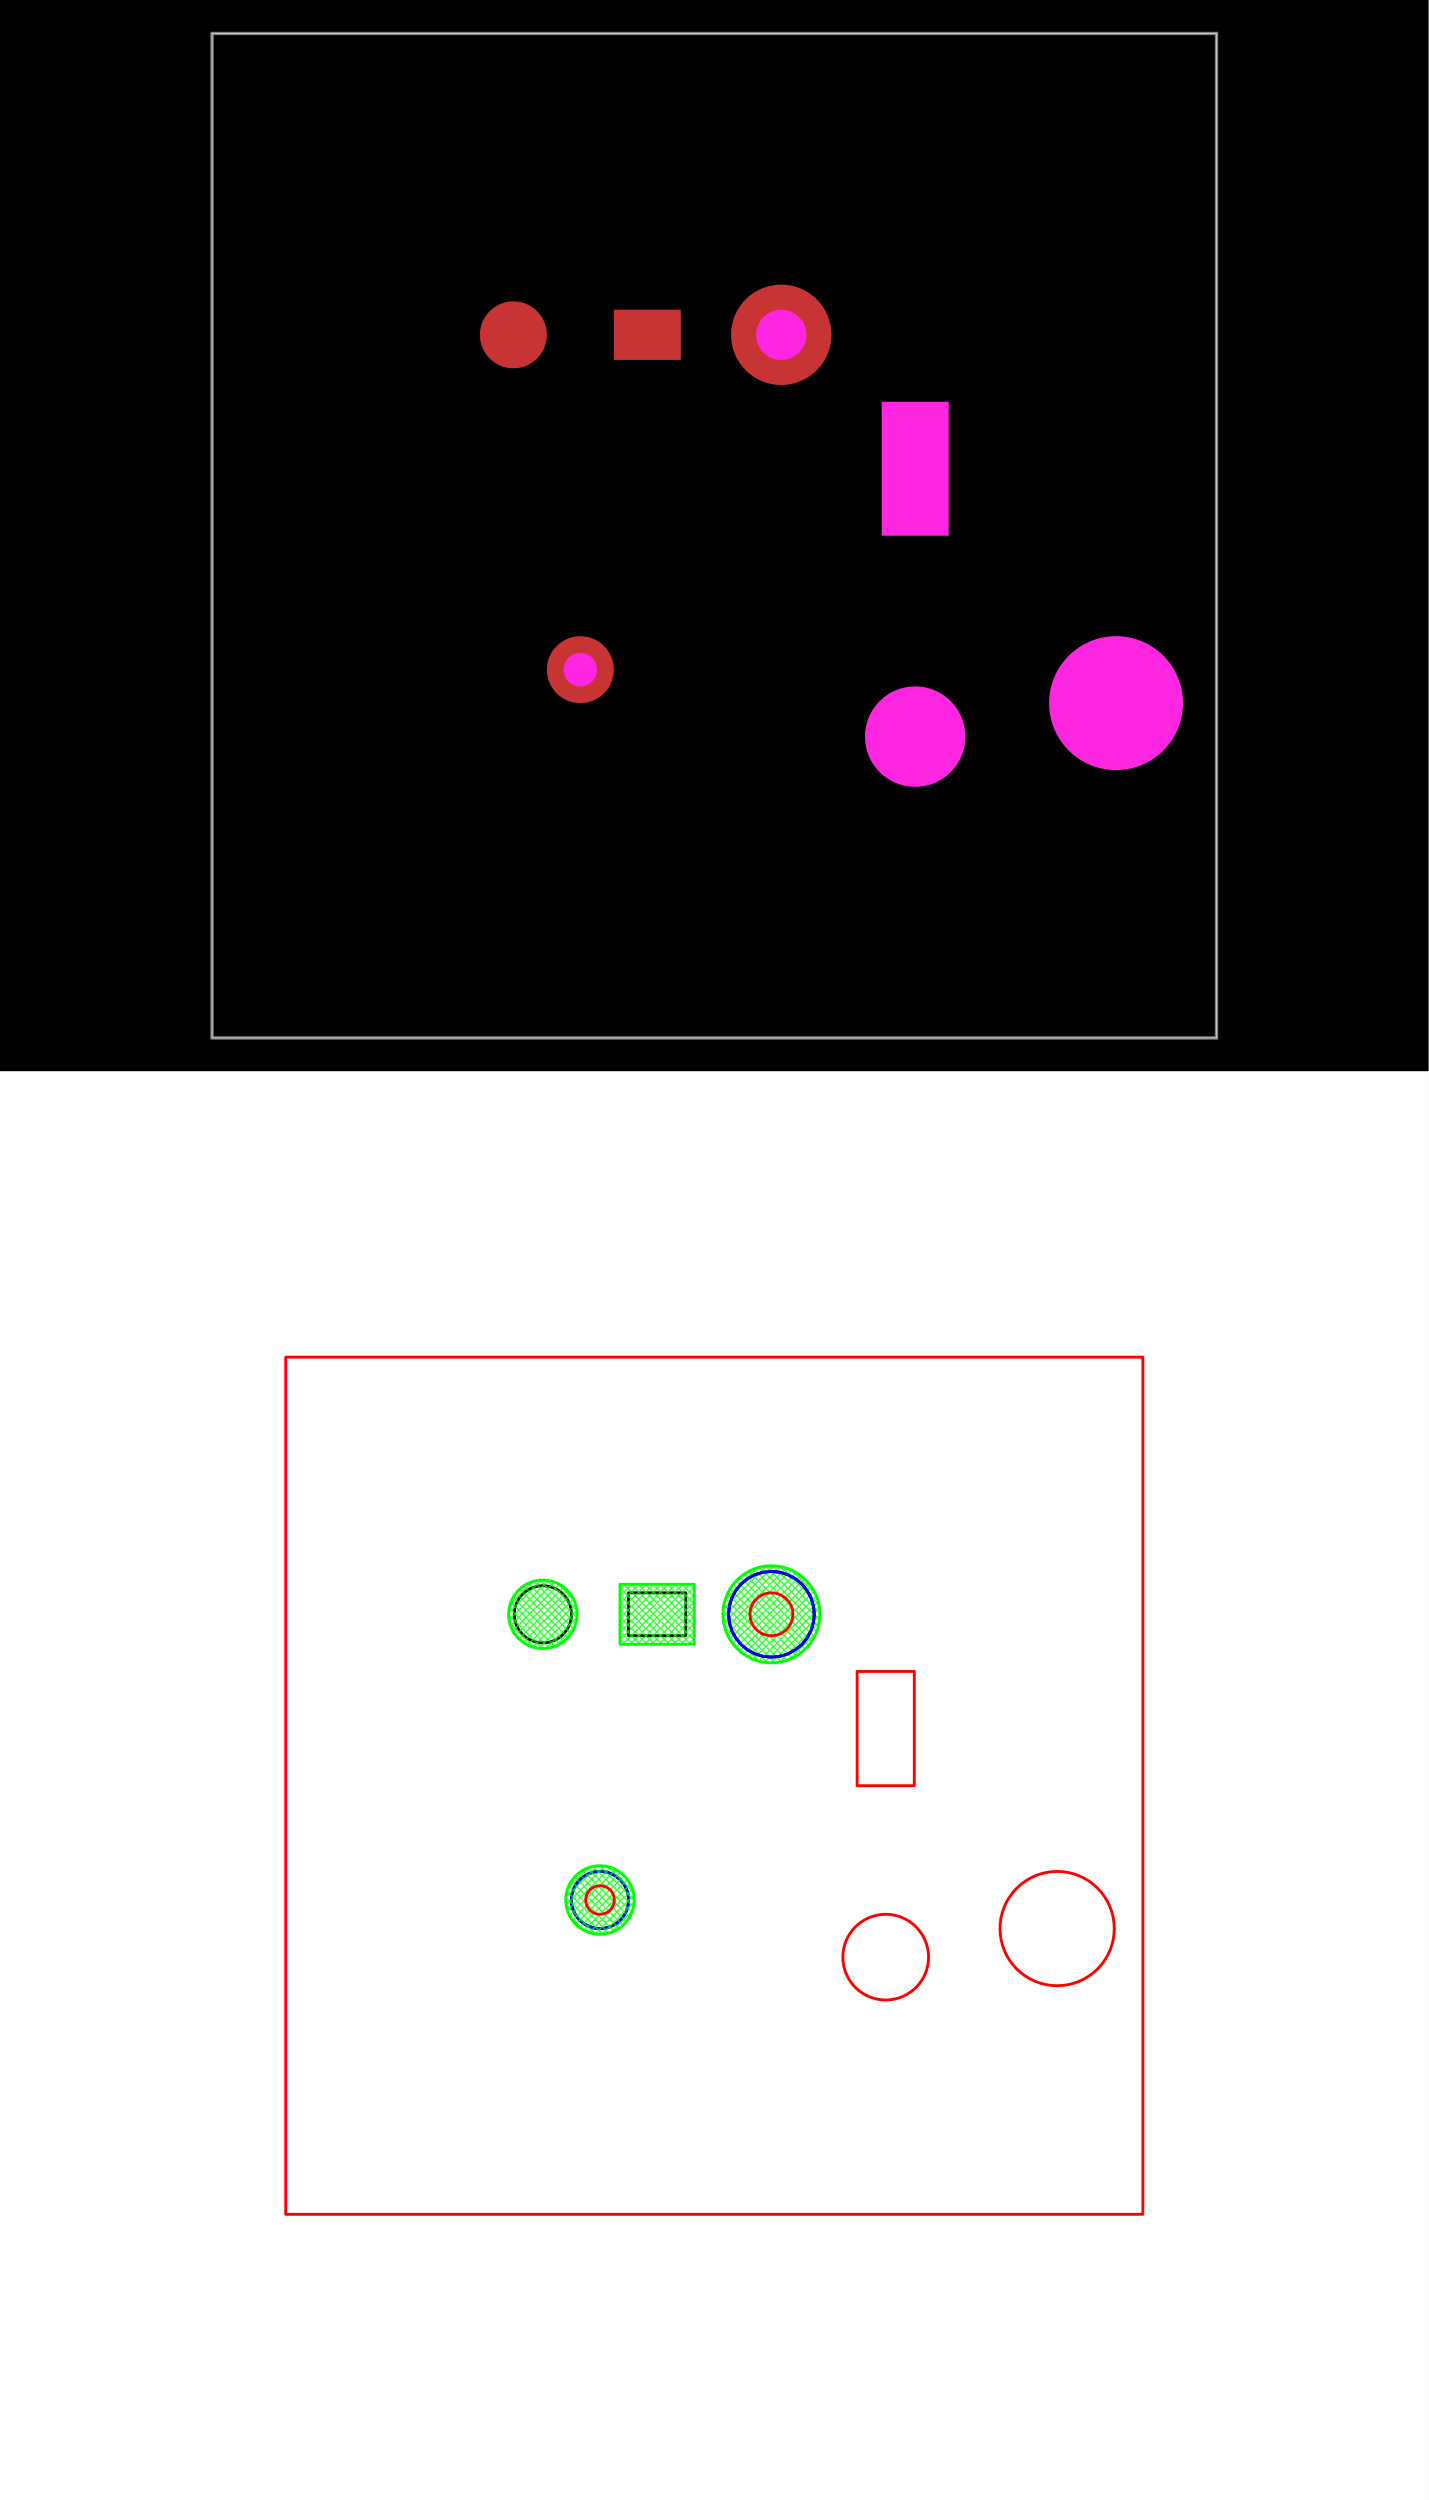
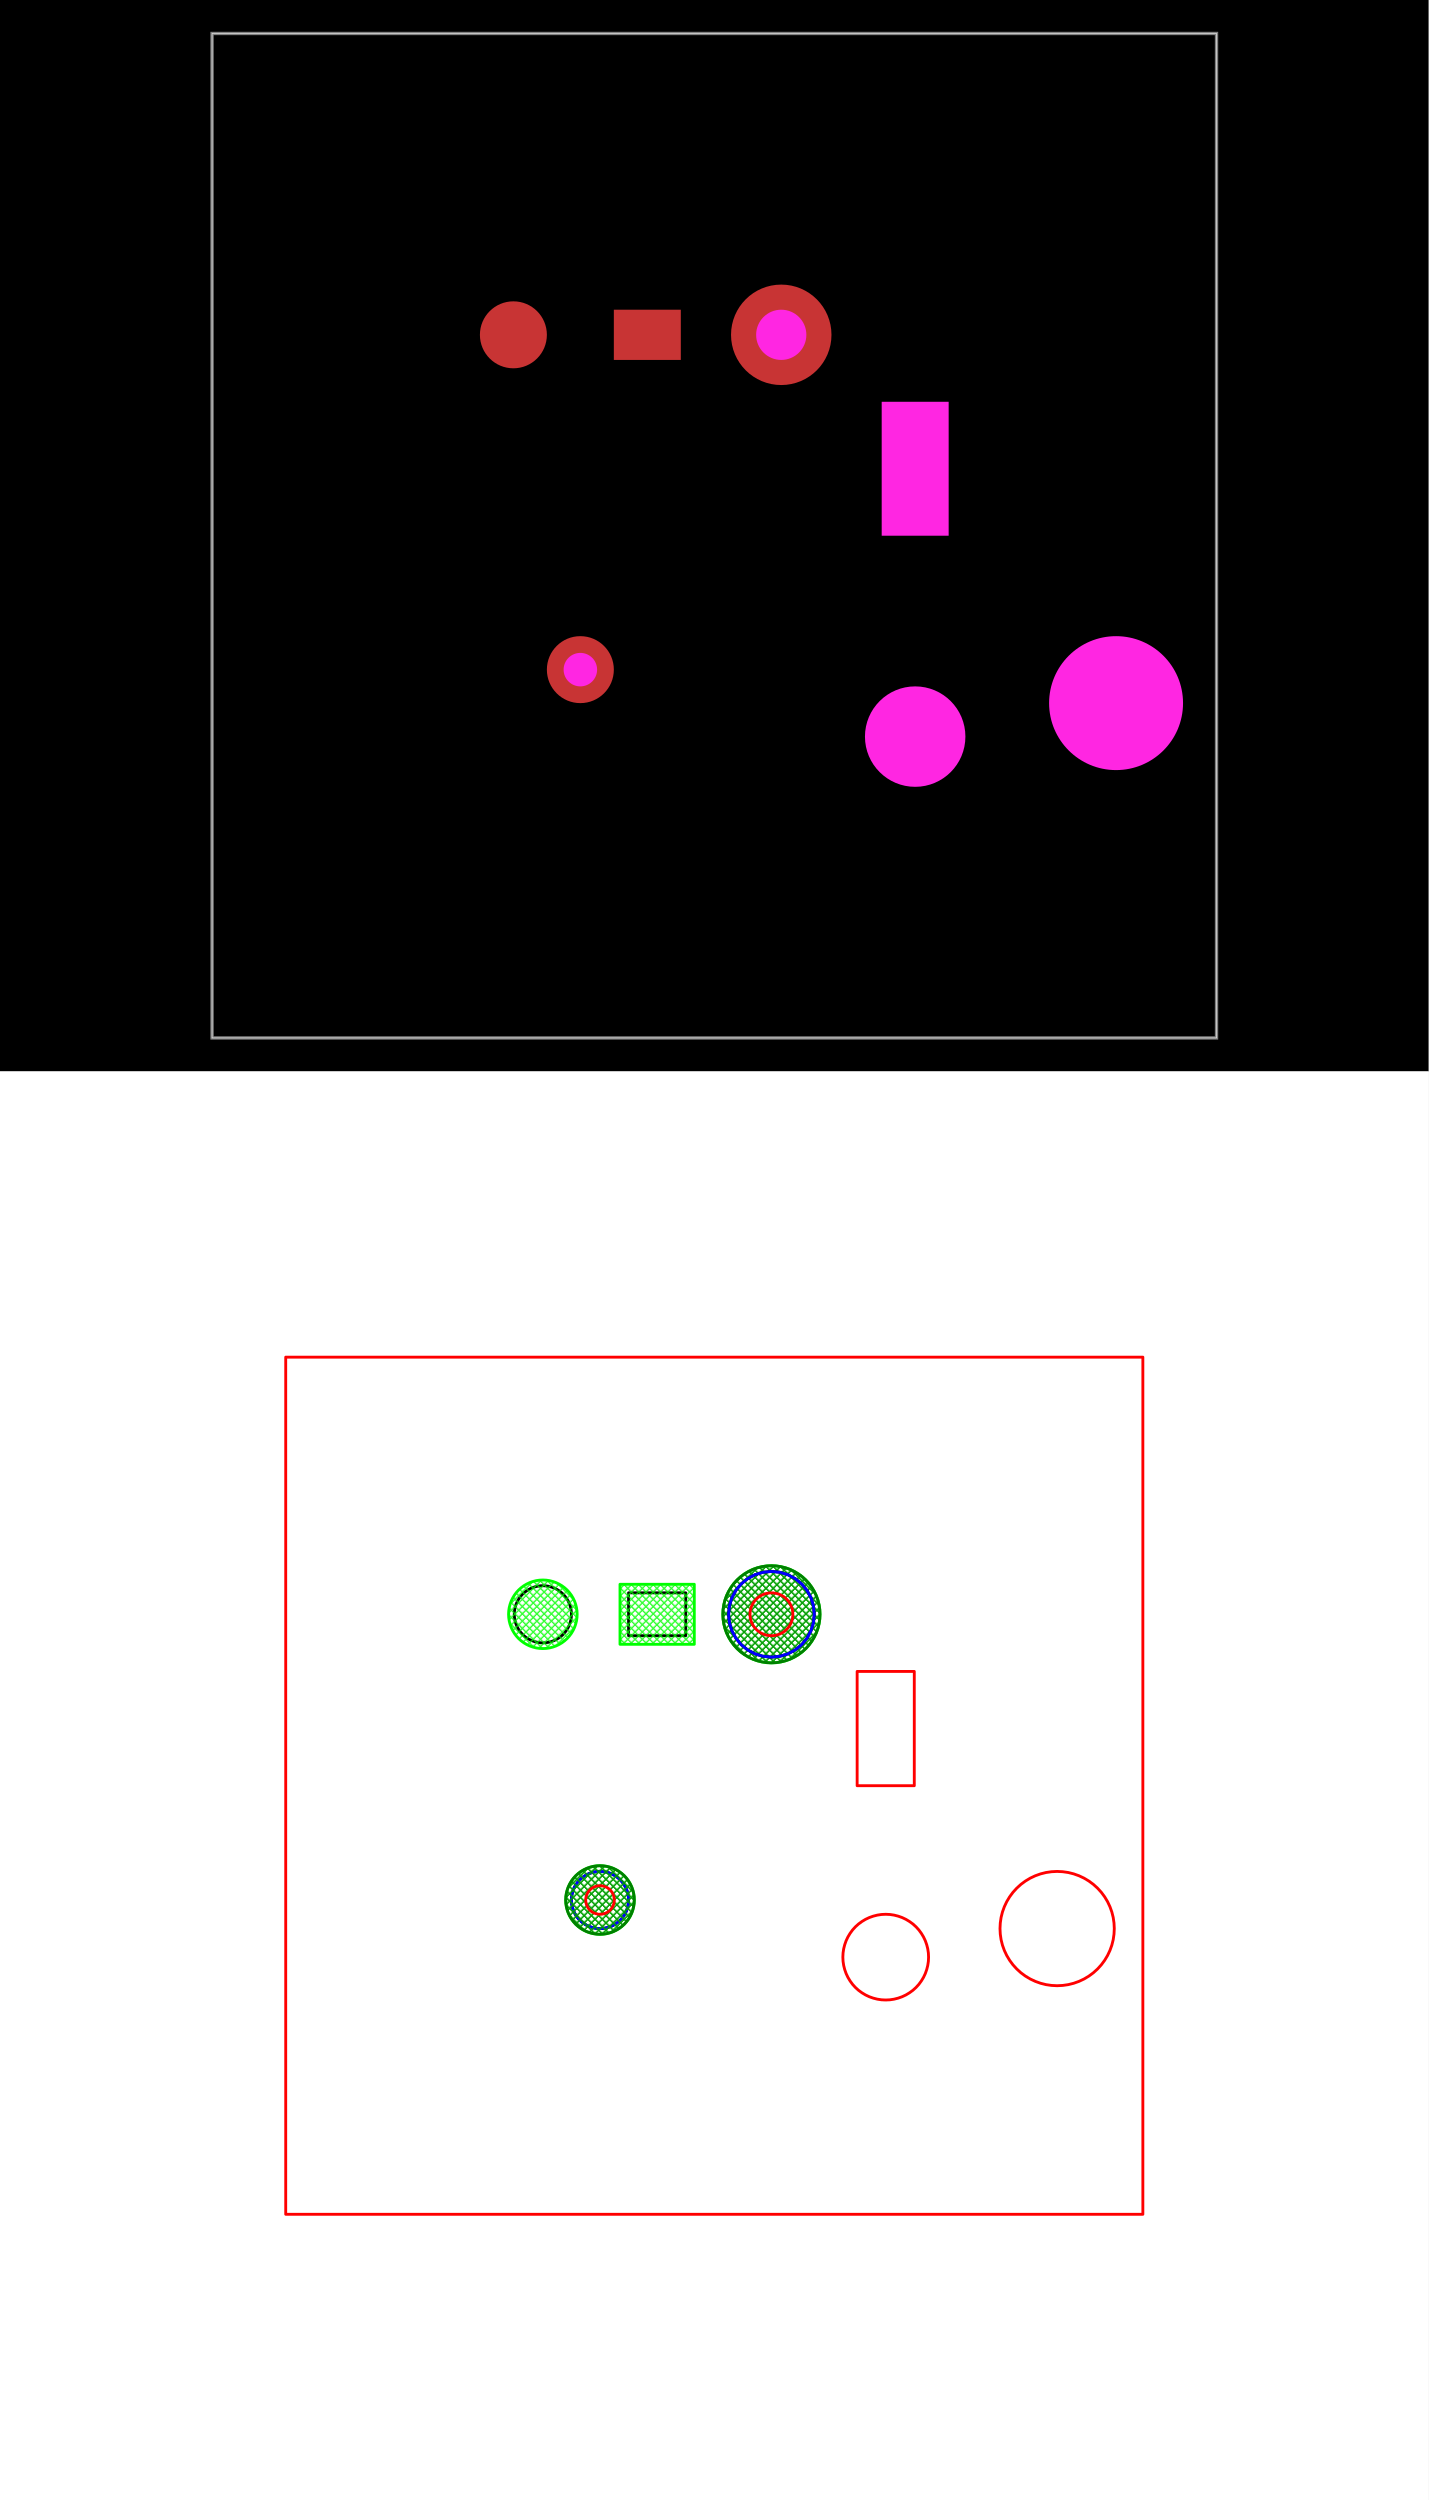
<svg xmlns="http://www.w3.org/2000/svg" width="800" height="1400" viewBox="0 0 800 1400">
  <g transform="translate(0, 0)">
    <style />
    <rect class="boundary" x="0" y="0" fill="#000" width="800" height="600" data-type="pcb_background" data-pcb-layer="global" />
    <rect class="pcb-boundary" fill="none" stroke="#fff" stroke-width="0.3" x="118.75" y="18.75" width="562.5" height="562.5" data-type="pcb_boundary" data-pcb-layer="global" />
    <path class="pcb-board" d="M 118.75 581.25 L 681.25 581.25 L 681.25 18.75 L 118.75 18.75 Z" fill="none" stroke="rgba(255, 255, 255, 0.5)" stroke-width="1.875" data-type="pcb_board" data-pcb-layer="board" />
    <circle class="pcb-pad" fill="rgb(200, 52, 52)" cx="287.5" cy="187.5" r="18.75" data-type="pcb_smtpad" data-pcb-layer="top" />
    <rect class="pcb-pad" fill="rgb(200, 52, 52)" x="343.75" y="173.438" width="37.5" height="28.125" data-type="pcb_smtpad" data-pcb-layer="top" />
    <g data-type="pcb_plated_hole" data-pcb-layer="through">
      <circle class="pcb-hole-outer" fill="rgb(200, 52, 52)" cx="437.5" cy="187.5" r="28.125" data-type="pcb_plated_hole" data-pcb-layer="top" />
      <circle class="pcb-hole-inner" fill="#FF26E2" cx="437.5" cy="187.5" r="14.062" data-type="pcb_plated_hole_drill" data-pcb-layer="drill" />
    </g>
    <g data-type="pcb_via" data-pcb-layer="through">
      <circle class="pcb-hole-outer" fill="rgb(200, 52, 52)" cx="325" cy="375" r="18.75" data-type="pcb_via" data-pcb-layer="top" />
      <circle class="pcb-hole-inner" fill="#FF26E2" cx="325" cy="375" r="9.375" data-type="pcb_via" data-pcb-layer="drill" />
    </g>
    <circle class="pcb-cutout pcb-cutout-circle" cx="625" cy="393.75" r="37.5" fill="#FF26E2" data-type="pcb_cutout" data-pcb-layer="drill" />
    <rect class="pcb-hole" x="493.75" y="225" width="37.5" height="75" fill="#FF26E2" data-type="pcb_hole" data-pcb-layer="drill" />
    <circle class="pcb-hole" cx="512.5" cy="412.5" r="28.125" fill="#FF26E2" data-type="pcb_hole" data-pcb-layer="drill" />
  </g>
  <g transform="translate(0, 600) scale(16, 16) translate(17.9, 25)">
    <defs>
      <pattern id="hatch-0.1800-45-true-_2300FF00-0.1000-0.80__stack1" patternUnits="userSpaceOnUse" width="0.18" height="0.18" patternTransform="rotate(45)">
        <path d="M -0.18 0 L 0.18 0 M 0 -0.18 L 0 0.18" stroke="#00FF00" stroke-width="0.1" stroke-opacity="0.8" />
      </pattern>
+       <pattern id="hatch-0.1800-45-true-_23008000-0.1000-0.80__stack1" patternUnits="userSpaceOnUse" width="0.18" height="0.18" patternTransform="rotate(45)">
+         <path d="M -0.18 0 L 0.18 0 M 0 -0.18 L 0 0.18" stroke="#008000" stroke-width="0.1" stroke-opacity="0.8" />
+       </pattern>
    </defs>
    <rect x="-17.9" y="-25" width="50" height="50" fill="white" />
    <g transform="matrix(1 0 0 -1 0 0)">
      <g transform="matrix(1,0,0,1,0,0)">
        <path d="M 2.1 6 L 2.095 6.098 L 2.081 6.195 L 2.057 6.29 L 2.024 6.383 L 1.982 6.471 L 1.931 6.556 L 1.873 6.634 L 1.807 6.707 L 1.734 6.773 L 1.656 6.831 L 1.571 6.882 L 1.483 6.924 L 1.39 6.957 L 1.295 6.981 L 1.198 6.995 L 1.1 7 L 1.002 6.995 L 0.905 6.981 L 0.81 6.957 L 0.717 6.924 L 0.629 6.882 L 0.544 6.831 L 0.466 6.773 L 0.393 6.707 L 0.327 6.634 L 0.269 6.556 L 0.218 6.471 L 0.176 6.383 L 0.143 6.29 L 0.119 6.195 L 0.105 6.098 L 0.1 6 L 0.105 5.902 L 0.119 5.805 L 0.143 5.71 L 0.176 5.617 L 0.218 5.529 L 0.269 5.444 L 0.327 5.366 L 0.393 5.293 L 0.466 5.227 L 0.544 5.169 L 0.629 5.118 L 0.717 5.076 L 0.81 5.043 L 0.905 5.019 L 1.002 5.005 L 1.1 5 L 1.198 5.005 L 1.295 5.019 L 1.39 5.043 L 1.483 5.076 L 1.571 5.118 L 1.656 5.169 L 1.734 5.227 L 1.807 5.293 L 1.873 5.366 L 1.931 5.444 L 1.982 5.529 L 2.024 5.617 L 2.057 5.71 L 2.081 5.805 L 2.095 5.902 L 2.1 6 L 2.1 6 Z" fill="none" stroke="#000000" stroke-width="0.1" stroke-linecap="round" stroke-linejoin="round" />
      </g>
      <g transform="matrix(1,0,0,1,0,0)">
        <path d="M 2.3 6 L 2.294 6.118 L 2.277 6.234 L 2.248 6.348 L 2.209 6.459 L 2.158 6.566 L 2.098 6.667 L 2.028 6.761 L 1.949 6.849 L 1.861 6.928 L 1.767 6.998 L 1.666 7.058 L 1.559 7.109 L 1.448 7.148 L 1.334 7.177 L 1.218 7.194 L 1.1 7.2 L 0.982 7.194 L 0.866 7.177 L 0.752 7.148 L 0.641 7.109 L 0.534 7.058 L 0.433 6.998 L 0.339 6.928 L 0.251 6.849 L 0.172 6.761 L 0.102 6.667 L 0.042 6.566 L -0.009 6.459 L -0.048 6.348 L -0.077 6.234 L -0.094 6.118 L -0.1 6 L -0.094 5.882 L -0.077 5.766 L -0.048 5.652 L -0.009 5.541 L 0.042 5.434 L 0.102 5.333 L 0.172 5.239 L 0.251 5.151 L 0.339 5.072 L 0.433 5.002 L 0.534 4.942 L 0.641 4.891 L 0.752 4.852 L 0.866 4.823 L 0.982 4.806 L 1.1 4.8 L 1.218 4.806 L 1.334 4.823 L 1.448 4.852 L 1.559 4.891 L 1.666 4.942 L 1.767 5.002 L 1.861 5.072 L 1.949 5.151 L 2.028 5.239 L 2.098 5.333 L 2.158 5.434 L 2.209 5.541 L 2.248 5.652 L 2.277 5.766 L 2.294 5.882 L 2.3 6 L 2.3 6 Z" fill="url(#hatch-0.1800-45-true-_2300FF00-0.1000-0.80__stack1)" fill-rule="nonzero" stroke="none" />
        <path d="M 2.3 6 L 2.294 6.118 L 2.277 6.234 L 2.248 6.348 L 2.209 6.459 L 2.158 6.566 L 2.098 6.667 L 2.028 6.761 L 1.949 6.849 L 1.861 6.928 L 1.767 6.998 L 1.666 7.058 L 1.559 7.109 L 1.448 7.148 L 1.334 7.177 L 1.218 7.194 L 1.1 7.2 L 0.982 7.194 L 0.866 7.177 L 0.752 7.148 L 0.641 7.109 L 0.534 7.058 L 0.433 6.998 L 0.339 6.928 L 0.251 6.849 L 0.172 6.761 L 0.102 6.667 L 0.042 6.566 L -0.009 6.459 L -0.048 6.348 L -0.077 6.234 L -0.094 6.118 L -0.1 6 L -0.094 5.882 L -0.077 5.766 L -0.048 5.652 L -0.009 5.541 L 0.042 5.434 L 0.102 5.333 L 0.172 5.239 L 0.251 5.151 L 0.339 5.072 L 0.433 5.002 L 0.534 4.942 L 0.641 4.891 L 0.752 4.852 L 0.866 4.823 L 0.982 4.806 L 1.1 4.8 L 1.218 4.806 L 1.334 4.823 L 1.448 4.852 L 1.559 4.891 L 1.666 4.942 L 1.767 5.002 L 1.861 5.072 L 1.949 5.151 L 2.028 5.239 L 2.098 5.333 L 2.158 5.434 L 2.209 5.541 L 2.248 5.652 L 2.277 5.766 L 2.294 5.882 L 2.3 6 L 2.3 6 Z" fill="none" stroke="#00FF00" stroke-width="0.1" stroke-linecap="round" stroke-linejoin="round" />
      </g>
      <g transform="matrix(1,0,0,1,0,0)">
        <path d="M 4.1 5.25 L 6.1 5.25 L 6.1 6.75 L 4.1 6.75 L 4.1 5.25 L 4.1 5.25 Z" fill="none" stroke="#000000" stroke-width="0.1" stroke-linecap="round" stroke-linejoin="round" />
      </g>
      <g transform="matrix(1,0,0,1,0,0)">
        <path d="M 3.8 4.95 L 6.4 4.95 L 6.4 7.05 L 3.8 7.05 L 3.8 4.95 L 3.8 4.95 Z" fill="url(#hatch-0.1800-45-true-_2300FF00-0.1000-0.80__stack1)" fill-rule="nonzero" stroke="none" />
        <path d="M 3.8 4.95 L 6.4 4.95 L 6.4 7.05 L 3.8 7.05 L 3.8 4.95 L 3.8 4.95 Z" fill="none" stroke="#00FF00" stroke-width="0.1" stroke-linecap="round" stroke-linejoin="round" />
      </g>
      <g transform="matrix(1,0,0,1,0,0)">
        <path d="M 10.8 6 L 10.792 6.167 L 10.767 6.332 L 10.727 6.493 L 10.671 6.651 L 10.599 6.801 L 10.513 6.944 L 10.414 7.078 L 10.302 7.202 L 10.178 7.314 L 10.044 7.413 L 9.901 7.499 L 9.751 7.571 L 9.593 7.627 L 9.432 7.667 L 9.267 7.692 L 9.1 7.7 L 8.933 7.692 L 8.768 7.667 L 8.607 7.627 L 8.449 7.571 L 8.299 7.499 L 8.156 7.413 L 8.022 7.314 L 7.898 7.202 L 7.786 7.078 L 7.687 6.944 L 7.601 6.801 L 7.529 6.651 L 7.473 6.493 L 7.433 6.332 L 7.408 6.167 L 7.4 6 L 7.408 5.833 L 7.433 5.668 L 7.473 5.507 L 7.529 5.349 L 7.601 5.199 L 7.687 5.056 L 7.786 4.922 L 7.898 4.798 L 8.022 4.686 L 8.156 4.587 L 8.299 4.501 L 8.449 4.429 L 8.607 4.373 L 8.768 4.333 L 8.933 4.308 L 9.1 4.3 L 9.267 4.308 L 9.432 4.333 L 9.593 4.373 L 9.751 4.429 L 9.901 4.501 L 10.044 4.587 L 10.178 4.686 L 10.302 4.798 L 10.414 4.922 L 10.513 5.056 L 10.599 5.199 L 10.671 5.349 L 10.727 5.507 L 10.767 5.668 L 10.792 5.833 L 10.8 6 L 10.8 6 Z" fill="url(#hatch-0.1800-45-true-_2300FF00-0.1000-0.80__stack1)" fill-rule="nonzero" stroke="none" />
        <path d="M 10.8 6 L 10.792 6.167 L 10.767 6.332 L 10.727 6.493 L 10.671 6.651 L 10.599 6.801 L 10.513 6.944 L 10.414 7.078 L 10.302 7.202 L 10.178 7.314 L 10.044 7.413 L 9.901 7.499 L 9.751 7.571 L 9.593 7.627 L 9.432 7.667 L 9.267 7.692 L 9.1 7.7 L 8.933 7.692 L 8.768 7.667 L 8.607 7.627 L 8.449 7.571 L 8.299 7.499 L 8.156 7.413 L 8.022 7.314 L 7.898 7.202 L 7.786 7.078 L 7.687 6.944 L 7.601 6.801 L 7.529 6.651 L 7.473 6.493 L 7.433 6.332 L 7.408 6.167 L 7.4 6 L 7.408 5.833 L 7.433 5.668 L 7.473 5.507 L 7.529 5.349 L 7.601 5.199 L 7.687 5.056 L 7.786 4.922 L 7.898 4.798 L 8.022 4.686 L 8.156 4.587 L 8.299 4.501 L 8.449 4.429 L 8.607 4.373 L 8.768 4.333 L 8.933 4.308 L 9.1 4.3 L 9.267 4.308 L 9.432 4.333 L 9.593 4.373 L 9.751 4.429 L 9.901 4.501 L 10.044 4.587 L 10.178 4.686 L 10.302 4.798 L 10.414 4.922 L 10.513 5.056 L 10.599 5.199 L 10.671 5.349 L 10.727 5.507 L 10.767 5.668 L 10.792 5.833 L 10.8 6 L 10.8 6 Z" fill="none" stroke="#00FF00" stroke-width="0.1" stroke-linecap="round" stroke-linejoin="round" />
      </g>
      <g transform="matrix(1,0,0,1,0,0)">
+         <path d="M 10.8 6 L 10.792 6.167 L 10.767 6.332 L 10.727 6.493 L 10.671 6.651 L 10.599 6.801 L 10.513 6.944 L 10.414 7.078 L 10.302 7.202 L 10.178 7.314 L 10.044 7.413 L 9.901 7.499 L 9.751 7.571 L 9.593 7.627 L 9.432 7.667 L 9.267 7.692 L 9.1 7.7 L 8.933 7.692 L 8.768 7.667 L 8.607 7.627 L 8.449 7.571 L 8.299 7.499 L 8.156 7.413 L 8.022 7.314 L 7.898 7.202 L 7.786 7.078 L 7.687 6.944 L 7.601 6.801 L 7.529 6.651 L 7.473 6.493 L 7.433 6.332 L 7.408 6.167 L 7.4 6 L 7.408 5.833 L 7.433 5.668 L 7.473 5.507 L 7.529 5.349 L 7.601 5.199 L 7.687 5.056 L 7.786 4.922 L 7.898 4.798 L 8.022 4.686 L 8.156 4.587 L 8.299 4.501 L 8.449 4.429 L 8.607 4.373 L 8.768 4.333 L 8.933 4.308 L 9.1 4.3 L 9.267 4.308 L 9.432 4.333 L 9.593 4.373 L 9.751 4.429 L 9.901 4.501 L 10.044 4.587 L 10.178 4.686 L 10.302 4.798 L 10.414 4.922 L 10.513 5.056 L 10.599 5.199 L 10.671 5.349 L 10.727 5.507 L 10.767 5.668 L 10.792 5.833 L 10.8 6 L 10.8 6 Z" fill="url(#hatch-0.1800-45-true-_23008000-0.1000-0.80__stack1)" fill-rule="nonzero" stroke="none" />
+         <path d="M 10.8 6 L 10.792 6.167 L 10.767 6.332 L 10.727 6.493 L 10.671 6.651 L 10.599 6.801 L 10.513 6.944 L 10.414 7.078 L 10.302 7.202 L 10.178 7.314 L 10.044 7.413 L 9.901 7.499 L 9.751 7.571 L 9.593 7.627 L 9.432 7.667 L 9.267 7.692 L 9.1 7.7 L 8.933 7.692 L 8.768 7.667 L 8.607 7.627 L 8.449 7.571 L 8.299 7.499 L 8.156 7.413 L 8.022 7.314 L 7.898 7.202 L 7.786 7.078 L 7.687 6.944 L 7.601 6.801 L 7.529 6.651 L 7.473 6.493 L 7.433 6.332 L 7.408 6.167 L 7.4 6 L 7.408 5.833 L 7.433 5.668 L 7.473 5.507 L 7.529 5.349 L 7.601 5.199 L 7.687 5.056 L 7.786 4.922 L 7.898 4.798 L 8.022 4.686 L 8.156 4.587 L 8.299 4.501 L 8.449 4.429 L 8.607 4.373 L 8.768 4.333 L 8.933 4.308 L 9.1 4.3 L 9.267 4.308 L 9.432 4.333 L 9.593 4.373 L 9.751 4.429 L 9.901 4.501 L 10.044 4.587 L 10.178 4.686 L 10.302 4.798 L 10.414 4.922 L 10.513 5.056 L 10.599 5.199 L 10.671 5.349 L 10.727 5.507 L 10.767 5.668 L 10.792 5.833 L 10.8 6 L 10.8 6 Z" fill="none" stroke="#008000" stroke-width="0.1" stroke-linecap="round" stroke-linejoin="round" />
+       </g>
+       <g transform="matrix(1,0,0,1,0,0)">
        <path d="M 9.85 6 L 9.846 6.074 L 9.836 6.146 L 9.818 6.218 L 9.793 6.287 L 9.761 6.354 L 9.724 6.417 L 9.68 6.476 L 9.63 6.53 L 9.576 6.58 L 9.517 6.624 L 9.454 6.661 L 9.387 6.693 L 9.318 6.718 L 9.246 6.736 L 9.174 6.746 L 9.1 6.75 L 9.026 6.746 L 8.954 6.736 L 8.882 6.718 L 8.813 6.693 L 8.746 6.661 L 8.683 6.624 L 8.624 6.58 L 8.57 6.53 L 8.52 6.476 L 8.476 6.417 L 8.439 6.354 L 8.407 6.287 L 8.382 6.218 L 8.364 6.146 L 8.354 6.074 L 8.35 6 L 8.354 5.926 L 8.364 5.854 L 8.382 5.782 L 8.407 5.713 L 8.439 5.646 L 8.476 5.583 L 8.52 5.524 L 8.57 5.47 L 8.624 5.42 L 8.683 5.376 L 8.746 5.339 L 8.813 5.307 L 8.882 5.282 L 8.954 5.264 L 9.026 5.254 L 9.1 5.25 L 9.174 5.254 L 9.246 5.264 L 9.318 5.282 L 9.387 5.307 L 9.454 5.339 L 9.517 5.376 L 9.576 5.42 L 9.63 5.47 L 9.68 5.524 L 9.724 5.583 L 9.761 5.646 L 9.793 5.713 L 9.818 5.782 L 9.836 5.854 L 9.846 5.926 L 9.85 6 L 9.85 6 Z" fill="none" stroke="#FF0000" stroke-width="0.1" stroke-linecap="round" stroke-linejoin="round" />
      </g>
      <g transform="matrix(1,0,0,1,0,0)">
        <path d="M -7.9 -15 L 22.1 -15 L 22.1 15 L -7.9 15 L -7.9 -15 L -7.9 -15 Z" fill="none" stroke="#FF0000" stroke-width="0.1" stroke-linecap="round" stroke-linejoin="round" />
      </g>
      <g transform="matrix(1,0,0,1,0,0)">
        <path d="M 4.1 -4 L 4.095 -3.902 L 4.081 -3.805 L 4.057 -3.71 L 4.024 -3.617 L 3.982 -3.529 L 3.931 -3.444 L 3.873 -3.366 L 3.807 -3.293 L 3.734 -3.227 L 3.656 -3.169 L 3.571 -3.118 L 3.483 -3.076 L 3.39 -3.043 L 3.295 -3.019 L 3.198 -3.005 L 3.1 -3 L 3.002 -3.005 L 2.905 -3.019 L 2.81 -3.043 L 2.717 -3.076 L 2.629 -3.118 L 2.544 -3.169 L 2.466 -3.227 L 2.393 -3.293 L 2.327 -3.366 L 2.269 -3.444 L 2.218 -3.529 L 2.176 -3.617 L 2.143 -3.71 L 2.119 -3.805 L 2.105 -3.902 L 2.1 -4 L 2.105 -4.098 L 2.119 -4.195 L 2.143 -4.29 L 2.176 -4.383 L 2.218 -4.471 L 2.269 -4.556 L 2.327 -4.634 L 2.393 -4.707 L 2.466 -4.773 L 2.544 -4.831 L 2.629 -4.882 L 2.717 -4.924 L 2.81 -4.957 L 2.905 -4.981 L 3.002 -4.995 L 3.1 -5 L 3.198 -4.995 L 3.295 -4.981 L 3.39 -4.957 L 3.483 -4.924 L 3.571 -4.882 L 3.656 -4.831 L 3.734 -4.773 L 3.807 -4.707 L 3.873 -4.634 L 3.931 -4.556 L 3.982 -4.471 L 4.024 -4.383 L 4.057 -4.29 L 4.081 -4.195 L 4.095 -4.098 L 4.1 -4 L 4.1 -4 Z" fill="none" stroke="#000000" stroke-width="0.1" stroke-linecap="round" stroke-linejoin="round" />
      </g>
      <g transform="matrix(1,0,0,1,0,0)">
        <path d="M 4.1 -4 L 4.095 -3.902 L 4.081 -3.805 L 4.057 -3.71 L 4.024 -3.617 L 3.982 -3.529 L 3.931 -3.444 L 3.873 -3.366 L 3.807 -3.293 L 3.734 -3.227 L 3.656 -3.169 L 3.571 -3.118 L 3.483 -3.076 L 3.39 -3.043 L 3.295 -3.019 L 3.198 -3.005 L 3.1 -3 L 3.002 -3.005 L 2.905 -3.019 L 2.81 -3.043 L 2.717 -3.076 L 2.629 -3.118 L 2.544 -3.169 L 2.466 -3.227 L 2.393 -3.293 L 2.327 -3.366 L 2.269 -3.444 L 2.218 -3.529 L 2.176 -3.617 L 2.143 -3.71 L 2.119 -3.805 L 2.105 -3.902 L 2.1 -4 L 2.105 -4.098 L 2.119 -4.195 L 2.143 -4.29 L 2.176 -4.383 L 2.218 -4.471 L 2.269 -4.556 L 2.327 -4.634 L 2.393 -4.707 L 2.466 -4.773 L 2.544 -4.831 L 2.629 -4.882 L 2.717 -4.924 L 2.81 -4.957 L 2.905 -4.981 L 3.002 -4.995 L 3.1 -5 L 3.198 -4.995 L 3.295 -4.981 L 3.39 -4.957 L 3.483 -4.924 L 3.571 -4.882 L 3.656 -4.831 L 3.734 -4.773 L 3.807 -4.707 L 3.873 -4.634 L 3.931 -4.556 L 3.982 -4.471 L 4.024 -4.383 L 4.057 -4.29 L 4.081 -4.195 L 4.095 -4.098 L 4.1 -4 L 4.1 -4 Z" fill="none" stroke="#0000FF" stroke-width="0.1" stroke-linecap="round" stroke-linejoin="round" />
      </g>
      <g transform="matrix(1,0,0,1,0,0)">
        <path d="M 4.3 -4 L 4.294 -3.882 L 4.277 -3.766 L 4.248 -3.652 L 4.209 -3.541 L 4.158 -3.434 L 4.098 -3.333 L 4.028 -3.239 L 3.949 -3.151 L 3.861 -3.072 L 3.767 -3.002 L 3.666 -2.942 L 3.559 -2.891 L 3.448 -2.852 L 3.334 -2.823 L 3.218 -2.806 L 3.1 -2.8 L 2.982 -2.806 L 2.866 -2.823 L 2.752 -2.852 L 2.641 -2.891 L 2.534 -2.942 L 2.433 -3.002 L 2.339 -3.072 L 2.251 -3.151 L 2.172 -3.239 L 2.102 -3.333 L 2.042 -3.434 L 1.991 -3.541 L 1.952 -3.652 L 1.923 -3.766 L 1.906 -3.882 L 1.9 -4 L 1.906 -4.118 L 1.923 -4.234 L 1.952 -4.348 L 1.991 -4.459 L 2.042 -4.566 L 2.102 -4.667 L 2.172 -4.761 L 2.251 -4.849 L 2.339 -4.928 L 2.433 -4.998 L 2.534 -5.058 L 2.641 -5.109 L 2.752 -5.148 L 2.866 -5.177 L 2.982 -5.194 L 3.1 -5.2 L 3.218 -5.194 L 3.334 -5.177 L 3.448 -5.148 L 3.559 -5.109 L 3.666 -5.058 L 3.767 -4.998 L 3.861 -4.928 L 3.949 -4.849 L 4.028 -4.761 L 4.098 -4.667 L 4.158 -4.566 L 4.209 -4.459 L 4.248 -4.348 L 4.277 -4.234 L 4.294 -4.118 L 4.3 -4 L 4.3 -4 Z" fill="url(#hatch-0.1800-45-true-_2300FF00-0.1000-0.80__stack1)" fill-rule="nonzero" stroke="none" />
        <path d="M 4.3 -4 L 4.294 -3.882 L 4.277 -3.766 L 4.248 -3.652 L 4.209 -3.541 L 4.158 -3.434 L 4.098 -3.333 L 4.028 -3.239 L 3.949 -3.151 L 3.861 -3.072 L 3.767 -3.002 L 3.666 -2.942 L 3.559 -2.891 L 3.448 -2.852 L 3.334 -2.823 L 3.218 -2.806 L 3.1 -2.8 L 2.982 -2.806 L 2.866 -2.823 L 2.752 -2.852 L 2.641 -2.891 L 2.534 -2.942 L 2.433 -3.002 L 2.339 -3.072 L 2.251 -3.151 L 2.172 -3.239 L 2.102 -3.333 L 2.042 -3.434 L 1.991 -3.541 L 1.952 -3.652 L 1.923 -3.766 L 1.906 -3.882 L 1.9 -4 L 1.906 -4.118 L 1.923 -4.234 L 1.952 -4.348 L 1.991 -4.459 L 2.042 -4.566 L 2.102 -4.667 L 2.172 -4.761 L 2.251 -4.849 L 2.339 -4.928 L 2.433 -4.998 L 2.534 -5.058 L 2.641 -5.109 L 2.752 -5.148 L 2.866 -5.177 L 2.982 -5.194 L 3.1 -5.2 L 3.218 -5.194 L 3.334 -5.177 L 3.448 -5.148 L 3.559 -5.109 L 3.666 -5.058 L 3.767 -4.998 L 3.861 -4.928 L 3.949 -4.849 L 4.028 -4.761 L 4.098 -4.667 L 4.158 -4.566 L 4.209 -4.459 L 4.248 -4.348 L 4.277 -4.234 L 4.294 -4.118 L 4.3 -4 L 4.3 -4 Z" fill="none" stroke="#00FF00" stroke-width="0.1" stroke-linecap="round" stroke-linejoin="round" />
      </g>
      <g transform="matrix(1,0,0,1,0,0)">
+         <path d="M 4.3 -4 L 4.294 -3.882 L 4.277 -3.766 L 4.248 -3.652 L 4.209 -3.541 L 4.158 -3.434 L 4.098 -3.333 L 4.028 -3.239 L 3.949 -3.151 L 3.861 -3.072 L 3.767 -3.002 L 3.666 -2.942 L 3.559 -2.891 L 3.448 -2.852 L 3.334 -2.823 L 3.218 -2.806 L 3.1 -2.8 L 2.982 -2.806 L 2.866 -2.823 L 2.752 -2.852 L 2.641 -2.891 L 2.534 -2.942 L 2.433 -3.002 L 2.339 -3.072 L 2.251 -3.151 L 2.172 -3.239 L 2.102 -3.333 L 2.042 -3.434 L 1.991 -3.541 L 1.952 -3.652 L 1.923 -3.766 L 1.906 -3.882 L 1.9 -4 L 1.906 -4.118 L 1.923 -4.234 L 1.952 -4.348 L 1.991 -4.459 L 2.042 -4.566 L 2.102 -4.667 L 2.172 -4.761 L 2.251 -4.849 L 2.339 -4.928 L 2.433 -4.998 L 2.534 -5.058 L 2.641 -5.109 L 2.752 -5.148 L 2.866 -5.177 L 2.982 -5.194 L 3.1 -5.2 L 3.218 -5.194 L 3.334 -5.177 L 3.448 -5.148 L 3.559 -5.109 L 3.666 -5.058 L 3.767 -4.998 L 3.861 -4.928 L 3.949 -4.849 L 4.028 -4.761 L 4.098 -4.667 L 4.158 -4.566 L 4.209 -4.459 L 4.248 -4.348 L 4.277 -4.234 L 4.294 -4.118 L 4.3 -4 L 4.3 -4 Z" fill="url(#hatch-0.1800-45-true-_23008000-0.1000-0.80__stack1)" fill-rule="nonzero" stroke="none" />
+         <path d="M 4.3 -4 L 4.294 -3.882 L 4.277 -3.766 L 4.248 -3.652 L 4.209 -3.541 L 4.158 -3.434 L 4.098 -3.333 L 4.028 -3.239 L 3.949 -3.151 L 3.861 -3.072 L 3.767 -3.002 L 3.666 -2.942 L 3.559 -2.891 L 3.448 -2.852 L 3.334 -2.823 L 3.218 -2.806 L 3.1 -2.8 L 2.982 -2.806 L 2.866 -2.823 L 2.752 -2.852 L 2.641 -2.891 L 2.534 -2.942 L 2.433 -3.002 L 2.339 -3.072 L 2.251 -3.151 L 2.172 -3.239 L 2.102 -3.333 L 2.042 -3.434 L 1.991 -3.541 L 1.952 -3.652 L 1.923 -3.766 L 1.906 -3.882 L 1.9 -4 L 1.906 -4.118 L 1.923 -4.234 L 1.952 -4.348 L 1.991 -4.459 L 2.042 -4.566 L 2.102 -4.667 L 2.172 -4.761 L 2.251 -4.849 L 2.339 -4.928 L 2.433 -4.998 L 2.534 -5.058 L 2.641 -5.109 L 2.752 -5.148 L 2.866 -5.177 L 2.982 -5.194 L 3.1 -5.2 L 3.218 -5.194 L 3.334 -5.177 L 3.448 -5.148 L 3.559 -5.109 L 3.666 -5.058 L 3.767 -4.998 L 3.861 -4.928 L 3.949 -4.849 L 4.028 -4.761 L 4.098 -4.667 L 4.158 -4.566 L 4.209 -4.459 L 4.248 -4.348 L 4.277 -4.234 L 4.294 -4.118 L 4.3 -4 L 4.3 -4 Z" fill="none" stroke="#008000" stroke-width="0.1" stroke-linecap="round" stroke-linejoin="round" />
+       </g>
+       <g transform="matrix(1,0,0,1,0,0)">
        <path d="M 3.6 -4 L 3.598 -3.951 L 3.59 -3.902 L 3.578 -3.855 L 3.562 -3.809 L 3.541 -3.764 L 3.516 -3.722 L 3.487 -3.683 L 3.454 -3.646 L 3.417 -3.613 L 3.378 -3.584 L 3.336 -3.559 L 3.291 -3.538 L 3.245 -3.522 L 3.198 -3.51 L 3.149 -3.502 L 3.1 -3.5 L 3.051 -3.502 L 3.002 -3.51 L 2.955 -3.522 L 2.909 -3.538 L 2.864 -3.559 L 2.822 -3.584 L 2.783 -3.613 L 2.746 -3.646 L 2.713 -3.683 L 2.684 -3.722 L 2.659 -3.764 L 2.638 -3.809 L 2.622 -3.855 L 2.61 -3.902 L 2.602 -3.951 L 2.6 -4 L 2.602 -4.049 L 2.61 -4.098 L 2.622 -4.145 L 2.638 -4.191 L 2.659 -4.236 L 2.684 -4.278 L 2.713 -4.317 L 2.746 -4.354 L 2.783 -4.387 L 2.822 -4.416 L 2.864 -4.441 L 2.909 -4.462 L 2.955 -4.478 L 3.002 -4.49 L 3.051 -4.498 L 3.1 -4.5 L 3.149 -4.498 L 3.198 -4.49 L 3.245 -4.478 L 3.291 -4.462 L 3.336 -4.441 L 3.378 -4.416 L 3.417 -4.387 L 3.454 -4.354 L 3.487 -4.317 L 3.516 -4.278 L 3.541 -4.236 L 3.562 -4.191 L 3.578 -4.145 L 3.59 -4.098 L 3.598 -4.049 L 3.6 -4 L 3.6 -4 Z" fill="none" stroke="#FF0000" stroke-width="0.1" stroke-linecap="round" stroke-linejoin="round" />
      </g>
      <g transform="matrix(1,0,0,1,0,0)">
        <path d="M 12.1 0 L 14.1 0 L 14.1 0 L 14.1 0 L 14.1 4 L 14.1 4 L 14.1 4 L 12.1 4 L 12.1 4 L 12.1 4 L 12.1 0 L 12.1 0 L 12.1 0 L 12.1 0 Z" fill="none" stroke="#FF0000" stroke-width="0.1" stroke-linecap="round" stroke-linejoin="round" />
      </g>
      <g transform="matrix(1,0,0,1,0,0)">
        <path d="M 14.6 -6 L 14.593 -5.853 L 14.571 -5.707 L 14.535 -5.565 L 14.486 -5.426 L 14.423 -5.293 L 14.347 -5.167 L 14.26 -5.048 L 14.161 -4.939 L 14.052 -4.84 L 13.933 -4.753 L 13.807 -4.677 L 13.674 -4.614 L 13.535 -4.565 L 13.393 -4.529 L 13.247 -4.507 L 13.1 -4.5 L 12.953 -4.507 L 12.807 -4.529 L 12.665 -4.565 L 12.526 -4.614 L 12.393 -4.677 L 12.267 -4.753 L 12.148 -4.84 L 12.039 -4.939 L 11.94 -5.048 L 11.853 -5.167 L 11.777 -5.293 L 11.714 -5.426 L 11.665 -5.565 L 11.629 -5.707 L 11.607 -5.853 L 11.6 -6 L 11.607 -6.147 L 11.629 -6.293 L 11.665 -6.435 L 11.714 -6.574 L 11.777 -6.707 L 11.853 -6.833 L 11.94 -6.952 L 12.039 -7.061 L 12.148 -7.16 L 12.267 -7.247 L 12.393 -7.323 L 12.526 -7.386 L 12.665 -7.435 L 12.807 -7.471 L 12.953 -7.493 L 13.1 -7.5 L 13.247 -7.493 L 13.393 -7.471 L 13.535 -7.435 L 13.674 -7.386 L 13.807 -7.323 L 13.933 -7.247 L 14.052 -7.16 L 14.161 -7.061 L 14.26 -6.952 L 14.347 -6.833 L 14.423 -6.707 L 14.486 -6.574 L 14.535 -6.435 L 14.571 -6.293 L 14.593 -6.147 L 14.6 -6 L 14.6 -6 Z" fill="none" stroke="#FF0000" stroke-width="0.1" stroke-linecap="round" stroke-linejoin="round" />
      </g>
      <g transform="matrix(1,0,0,1,0,0)">
        <path d="M 21.1 -5 L 21.09 -4.804 L 21.062 -4.61 L 21.014 -4.419 L 20.948 -4.235 L 20.864 -4.057 L 20.763 -3.889 L 20.646 -3.731 L 20.514 -3.586 L 20.369 -3.454 L 20.211 -3.337 L 20.043 -3.236 L 19.865 -3.152 L 19.681 -3.086 L 19.49 -3.038 L 19.296 -3.01 L 19.1 -3 L 18.904 -3.01 L 18.71 -3.038 L 18.519 -3.086 L 18.335 -3.152 L 18.157 -3.236 L 17.989 -3.337 L 17.831 -3.454 L 17.686 -3.586 L 17.554 -3.731 L 17.437 -3.889 L 17.336 -4.057 L 17.252 -4.235 L 17.186 -4.419 L 17.138 -4.61 L 17.11 -4.804 L 17.1 -5 L 17.11 -5.196 L 17.138 -5.39 L 17.186 -5.581 L 17.252 -5.765 L 17.336 -5.943 L 17.437 -6.111 L 17.554 -6.269 L 17.686 -6.414 L 17.831 -6.546 L 17.989 -6.663 L 18.157 -6.764 L 18.335 -6.848 L 18.519 -6.914 L 18.71 -6.962 L 18.904 -6.99 L 19.1 -7 L 19.296 -6.99 L 19.49 -6.962 L 19.681 -6.914 L 19.865 -6.848 L 20.043 -6.764 L 20.211 -6.663 L 20.369 -6.546 L 20.514 -6.414 L 20.646 -6.269 L 20.763 -6.111 L 20.864 -5.943 L 20.948 -5.765 L 21.014 -5.581 L 21.062 -5.39 L 21.09 -5.196 L 21.1 -5 L 21.1 -5 Z" fill="none" stroke="#FF0000" stroke-width="0.1" stroke-linecap="round" stroke-linejoin="round" />
      </g>
      <g transform="matrix(1,0,0,1,0,0)">
-         <path d="M 10.6 6 L 10.571 6.293 L 10.486 6.574 L 10.347 6.833 L 10.161 7.061 L 9.933 7.247 L 9.674 7.386 L 9.393 7.471 L 9.1 7.5 L 8.807 7.471 L 8.526 7.386 L 8.267 7.247 L 8.039 7.061 L 7.853 6.833 L 7.714 6.574 L 7.629 6.293 L 7.6 6 L 7.629 5.707 L 7.714 5.426 L 7.853 5.167 L 8.039 4.939 L 8.267 4.753 L 8.526 4.614 L 8.807 4.529 L 9.1 4.5 L 9.393 4.529 L 9.674 4.614 L 9.933 4.753 L 10.161 4.939 L 10.347 5.167 L 10.486 5.426 L 10.571 5.707 L 10.6 6 L 10.6 6" fill="none" stroke="#000000" stroke-width="0.1" stroke-linecap="round" stroke-linejoin="round" />
+         <path d="M 9.393 4.529 L 9.674 4.614 L 9.933 4.753 L 10.161 4.939 L 10.347 5.167 L 10.486 5.426 L 10.571 5.707 L 10.6 6 L 10.571 6.293 L 10.486 6.574 L 10.347 6.833 L 10.161 7.061 L 9.933 7.247 L 9.674 7.386 L 9.393 7.471 L 9.1 7.5 L 8.807 7.471 L 8.526 7.386 L 8.267 7.247 L 8.039 7.061 L 7.853 6.833 L 7.714 6.574 L 7.629 6.293 L 7.6 6 L 7.629 5.707 L 7.714 5.426 L 7.853 5.167 L 8.039 4.939 L 8.267 4.753 L 8.526 4.614 L 8.807 4.529 L 9.1 4.5 L 9.393 4.529 L 9.393 4.529" fill="none" stroke="#000000" stroke-width="0.1" stroke-linecap="round" stroke-linejoin="round" />
      </g>
      <g transform="matrix(1,0,0,1,0,0)">
-         <path d="M 10.6 6 L 10.571 6.293 L 10.486 6.574 L 10.347 6.833 L 10.161 7.061 L 9.933 7.247 L 9.674 7.386 L 9.393 7.471 L 9.1 7.5 L 8.807 7.471 L 8.526 7.386 L 8.267 7.247 L 8.039 7.061 L 7.853 6.833 L 7.714 6.574 L 7.629 6.293 L 7.6 6 L 7.629 5.707 L 7.714 5.426 L 7.853 5.167 L 8.039 4.939 L 8.267 4.753 L 8.526 4.614 L 8.807 4.529 L 9.1 4.5 L 9.393 4.529 L 9.674 4.614 L 9.933 4.753 L 10.161 4.939 L 10.347 5.167 L 10.486 5.426 L 10.571 5.707 L 10.6 6 L 10.6 6" fill="none" stroke="#0000FF" stroke-width="0.1" stroke-linecap="round" stroke-linejoin="round" />
+         <path d="M 9.393 4.529 L 9.674 4.614 L 9.933 4.753 L 10.161 4.939 L 10.347 5.167 L 10.486 5.426 L 10.571 5.707 L 10.6 6 L 10.571 6.293 L 10.486 6.574 L 10.347 6.833 L 10.161 7.061 L 9.933 7.247 L 9.674 7.386 L 9.393 7.471 L 9.1 7.5 L 8.807 7.471 L 8.526 7.386 L 8.267 7.247 L 8.039 7.061 L 7.853 6.833 L 7.714 6.574 L 7.629 6.293 L 7.6 6 L 7.629 5.707 L 7.714 5.426 L 7.853 5.167 L 8.039 4.939 L 8.267 4.753 L 8.526 4.614 L 8.807 4.529 L 9.1 4.5 L 9.393 4.529 L 9.393 4.529" fill="none" stroke="#0000FF" stroke-width="0.1" stroke-linecap="round" stroke-linejoin="round" />
      </g>
    </g>
  </g>
</svg>
